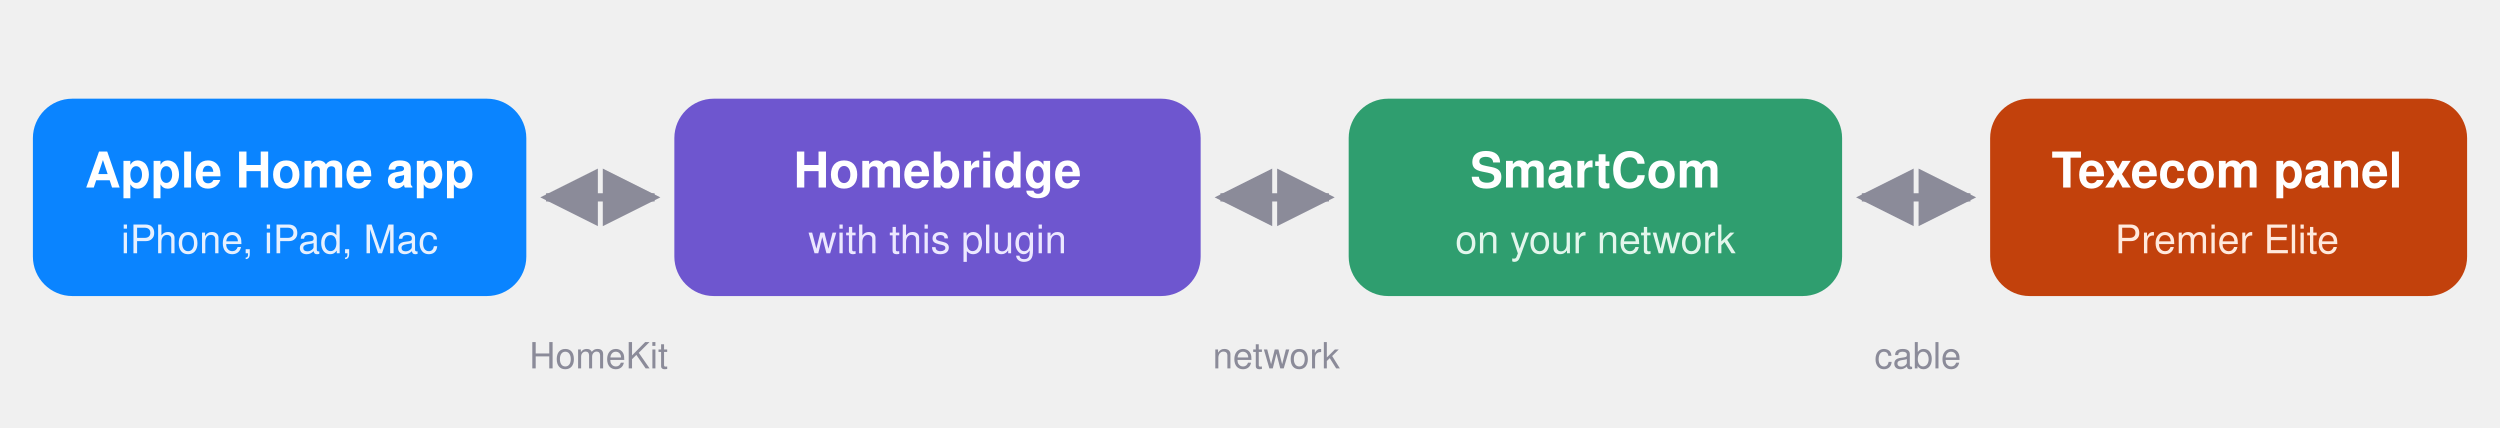
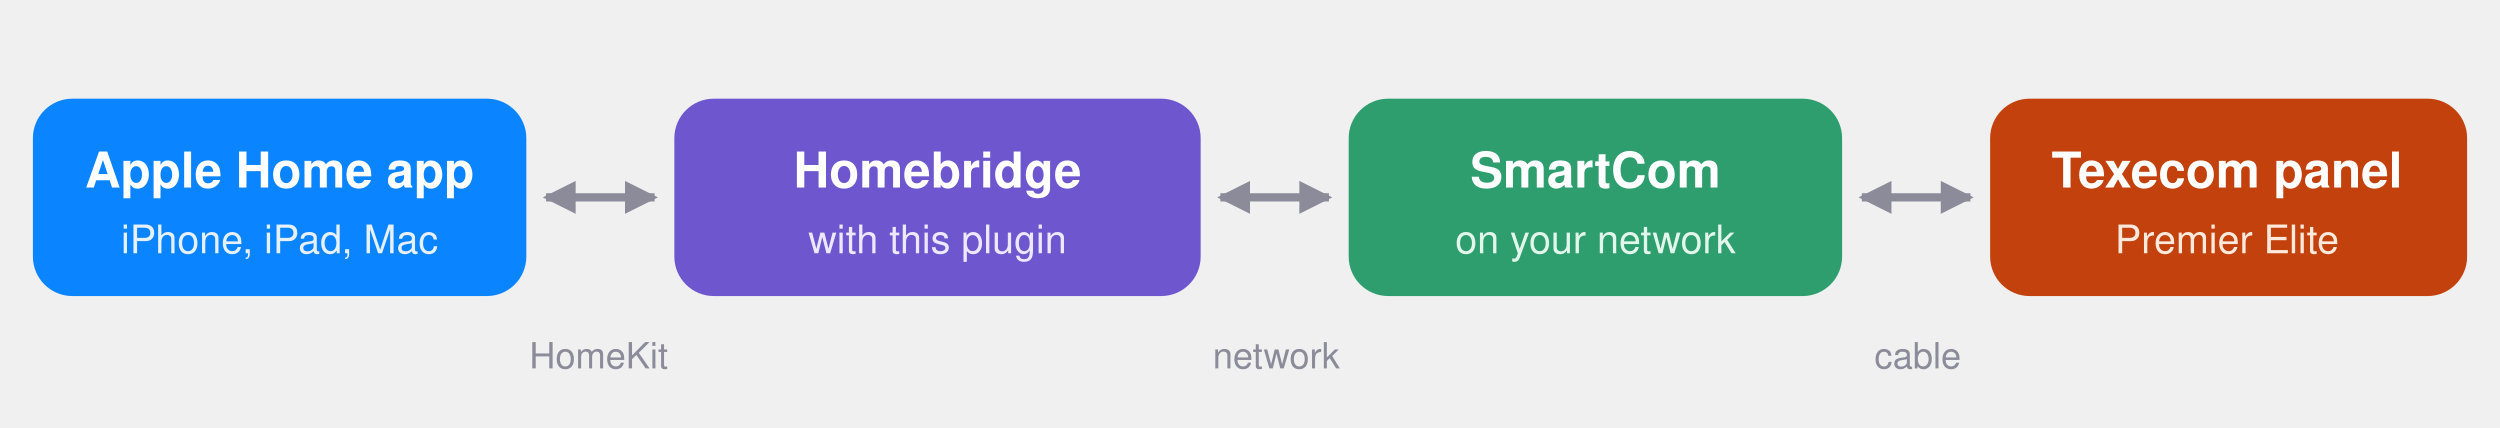
<svg xmlns="http://www.w3.org/2000/svg" viewBox="0 0 760 130" width="760" height="130" font-family="-apple-system, BlinkMacSystemFont, 'Segoe UI', Helvetica, Arial, sans-serif">
  <defs>
-     <marker id="a" viewBox="0 0 10 10" refX="9" refY="5" markerWidth="7" markerHeight="7" orient="auto-start-reverse">
+     <marker id="a" viewBox="0 0 10 10" refX="9" refY="5" markerWidth="4" markerHeight="4" orient="auto-start-reverse">
      <path d="M0,0 L10,5 L0,10 z" fill="#8b8b99" />
    </marker>
  </defs>
  <g font-size="15" text-anchor="middle">
    <rect x="10" y="30" width="150" height="60" rx="12" fill="#0a84ff" />
    <text x="85" y="57" fill="#fff" font-weight="600">Apple Home app</text>
    <text x="85" y="77" fill="#e6f0ff" font-size="12">iPhone, iPad, Mac</text>
    <rect x="205" y="30" width="160" height="60" rx="12" fill="#6e56cf" />
    <text x="285" y="57" fill="#fff" font-weight="600">Homebridge</text>
    <text x="285" y="77" fill="#ece8ff" font-size="12">with this plugin</text>
    <rect x="410" y="30" width="150" height="60" rx="12" fill="#2f9e6f" />
    <text x="485" y="57" fill="#fff" font-weight="600">SmartCom</text>
    <text x="485" y="77" fill="#e3f6ec" font-size="12">on your network</text>
    <rect x="605" y="30" width="145" height="60" rx="12" fill="#c2410c" />
    <text x="677" y="57" fill="#fff" font-weight="600">Texecom panel</text>
    <text x="677" y="77" fill="#ffe9dd" font-size="12">Premier Elite</text>
  </g>
  <g stroke="#8b8b99" stroke-width="2.5" marker-end="url(#a)" marker-start="url(#a)">
    <line x1="166" y1="60" x2="199" y2="60" />
    <line x1="371" y1="60" x2="404" y2="60" />
    <line x1="566" y1="60" x2="599" y2="60" />
  </g>
  <g font-size="11" fill="#8b8b99" text-anchor="middle">
    <text x="182" y="112">HomeKit</text>
    <text x="388" y="112">network</text>
    <text x="583" y="112">cable</text>
  </g>
</svg>
